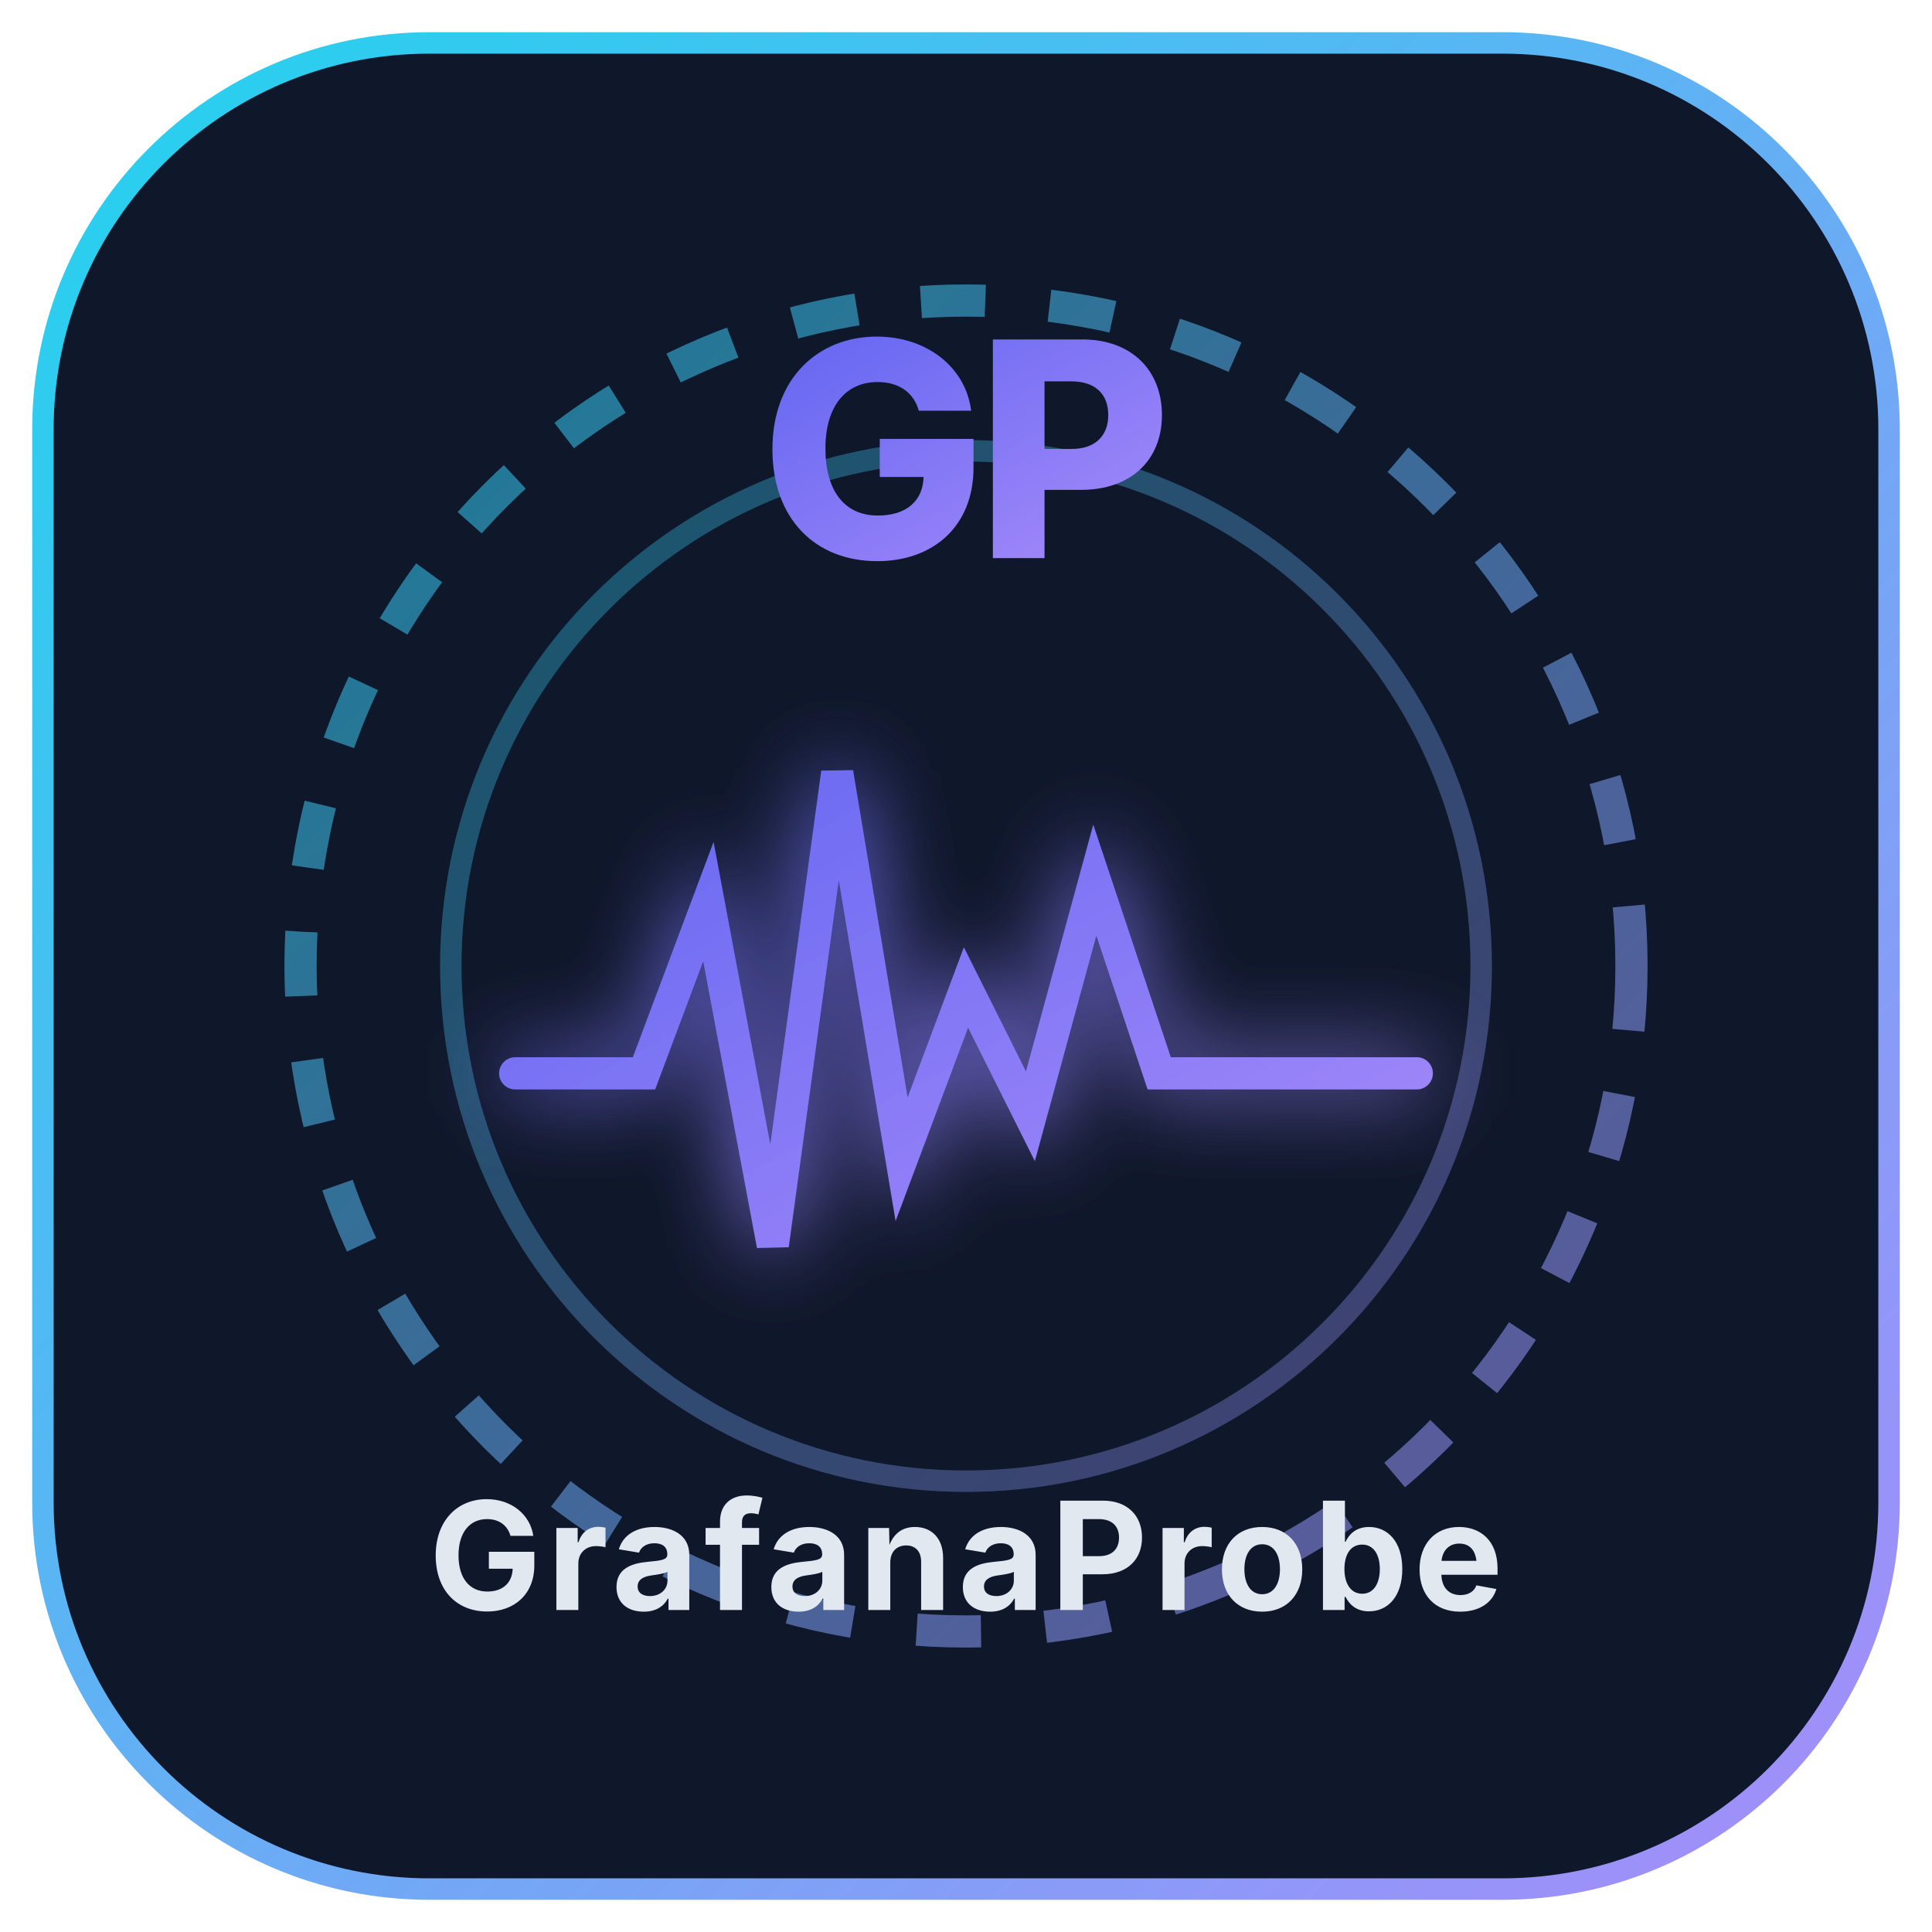
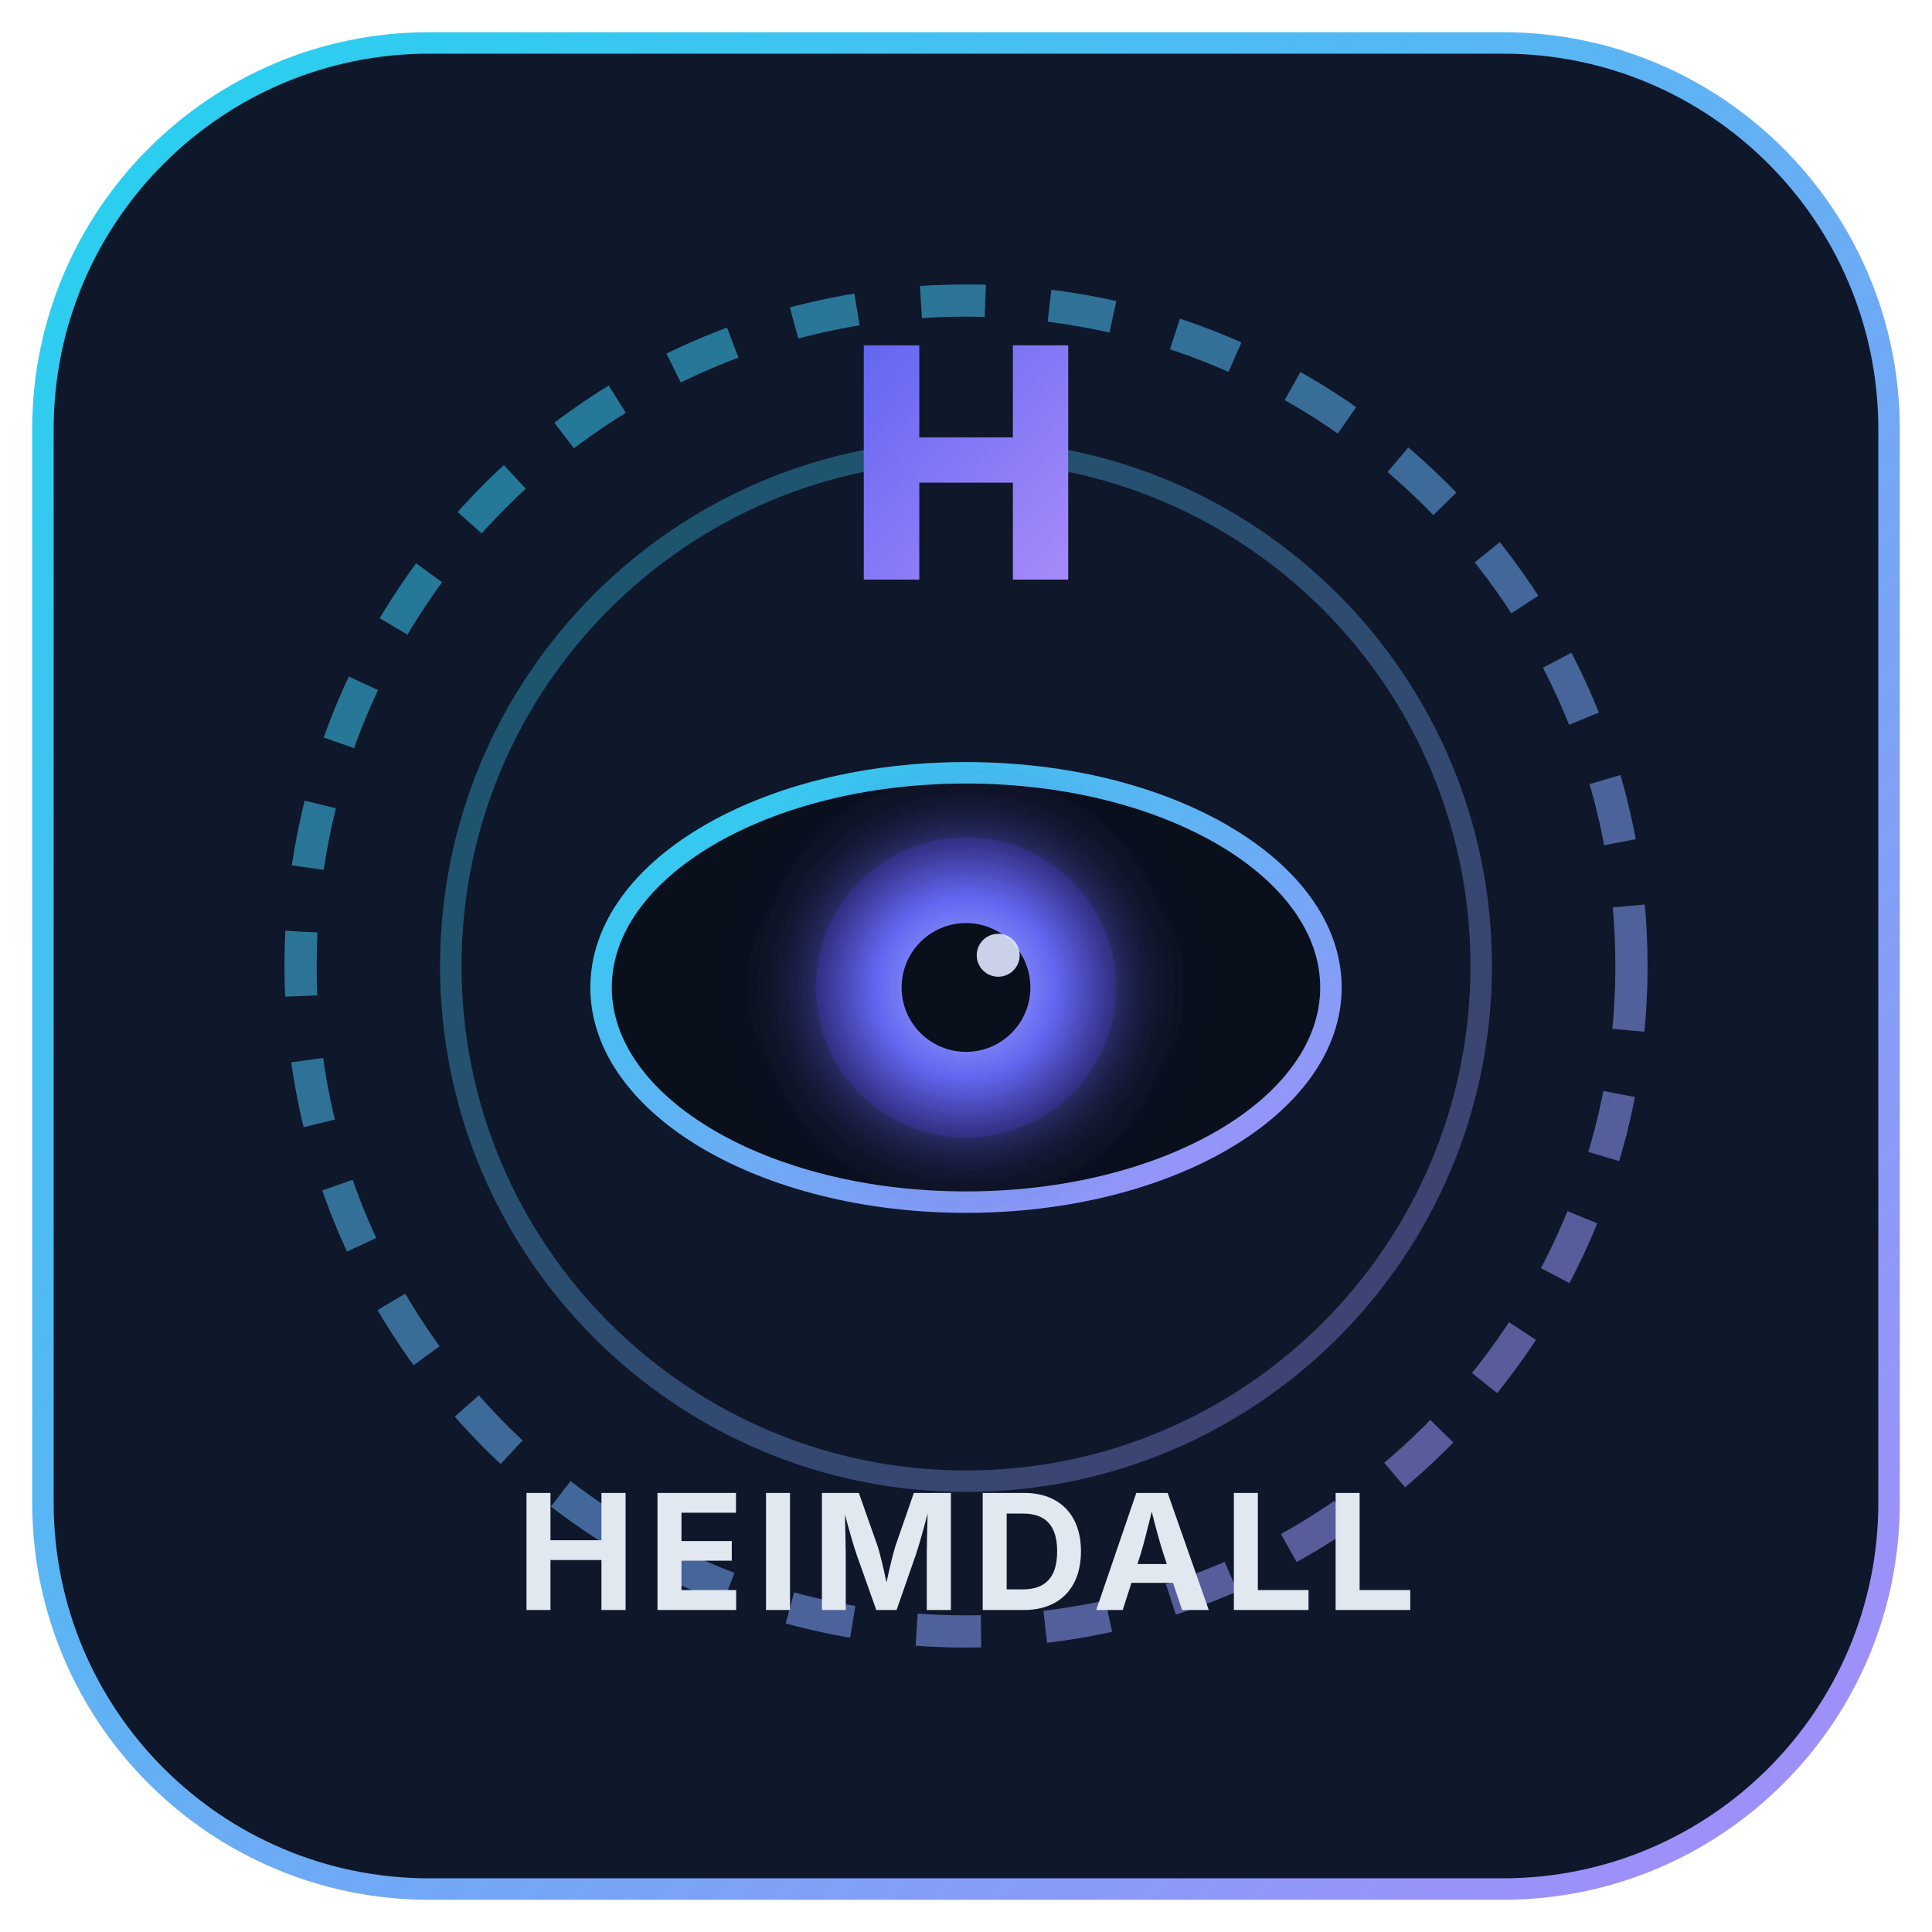
- <svg xmlns="http://www.w3.org/2000/svg" viewBox="0 0 180 180" width="180" height="180" role="img" aria-label="GrafanaProbe logo">
+ <svg xmlns="http://www.w3.org/2000/svg" viewBox="0 0 180 180" width="180" height="180" role="img" aria-label="Heimdall logo">
  <defs>
-     <linearGradient id="gpGrad" x1="0%" y1="0%" x2="100%" y2="100%">
+     <linearGradient id="hdGrad" x1="0%" y1="0%" x2="100%" y2="100%">
      <stop offset="0%" stop-color="#6366f1" />
      <stop offset="100%" stop-color="#a78bfa" />
    </linearGradient>
-     <linearGradient id="gpRing" x1="0%" y1="0%" x2="100%" y2="100%">
+     <linearGradient id="hdRing" x1="0%" y1="0%" x2="100%" y2="100%">
      <stop offset="0%" stop-color="#22d3ee" />
      <stop offset="100%" stop-color="#a78bfa" />
    </linearGradient>
-     <filter id="gpGlow" x="-50%" y="-50%" width="200%" height="200%">
+     <radialGradient id="hdEye" cx="50%" cy="50%" r="50%">
+       <stop offset="0%" stop-color="#a5b4fc" />
+       <stop offset="60%" stop-color="#6366f1" />
+       <stop offset="100%" stop-color="#312e81" />
+     </radialGradient>
+     <filter id="hdGlow" x="-50%" y="-50%" width="200%" height="200%">
      <feGaussianBlur stdDeviation="4" result="blur" />
      <feMerge>
        <feMergeNode in="blur" />
        <feMergeNode in="SourceGraphic" />
      </feMerge>
    </filter>
  </defs>
-   <rect x="4" y="4" width="172" height="172" rx="36" ry="36" fill="#0f172a" stroke="url(#gpRing)" stroke-width="2" />
-   <circle cx="90" cy="90" r="62" fill="none" stroke="url(#gpRing)" stroke-width="3" stroke-dasharray="6 6" opacity="0.55" />
-   <circle cx="90" cy="90" r="48" fill="none" stroke="url(#gpRing)" stroke-width="2" opacity="0.35" />
-   <g stroke="url(#gpGrad)" stroke-width="3" stroke-linecap="round" fill="none" filter="url(#gpGlow)">
-     <polyline points="48,100 60,100 66,84 72,116 78,72 84,108 90,92 96,104 102,82 108,100 120,100 132,100" />
-   </g>
-   <text x="90" y="52" text-anchor="middle" font-family="-apple-system, BlinkMacSystemFont, 'Segoe UI', sans-serif" font-size="28" font-weight="800" fill="url(#gpGrad)" letter-spacing="-1">GP</text>
-   <text x="90" y="150" text-anchor="middle" font-family="-apple-system, BlinkMacSystemFont, 'Segoe UI', sans-serif" font-size="14" font-weight="700" fill="#e2e8f0" letter-spacing="0.5">GrafanaProbe</text>
+   <rect x="4" y="4" width="172" height="172" rx="36" ry="36" fill="#0f172a" stroke="url(#hdRing)" stroke-width="2" />
+   <circle cx="90" cy="90" r="62" fill="none" stroke="url(#hdRing)" stroke-width="3" stroke-dasharray="6 6" opacity="0.55" />
+   <circle cx="90" cy="90" r="48" fill="none" stroke="url(#hdRing)" stroke-width="2" opacity="0.35" />
+   <ellipse cx="90" cy="92" rx="34" ry="20" fill="#0a0f1c" stroke="url(#hdRing)" stroke-width="2" />
+   <circle cx="90" cy="92" r="14" fill="url(#hdEye)" filter="url(#hdGlow)" />
+   <circle cx="90" cy="92" r="6" fill="#0a0f1c" />
+   <circle cx="93" cy="89" r="2" fill="#e0e7ff" opacity="0.9" />
+   <text x="90" y="54" text-anchor="middle" font-family="-apple-system, BlinkMacSystemFont, 'Segoe UI', sans-serif" font-size="30" font-weight="800" fill="url(#hdGrad)" letter-spacing="-0.5">H</text>
+   <text x="90" y="150" text-anchor="middle" font-family="-apple-system, BlinkMacSystemFont, 'Segoe UI', sans-serif" font-size="15" font-weight="700" fill="#e2e8f0" letter-spacing="1">HEIMDALL</text>
</svg>
